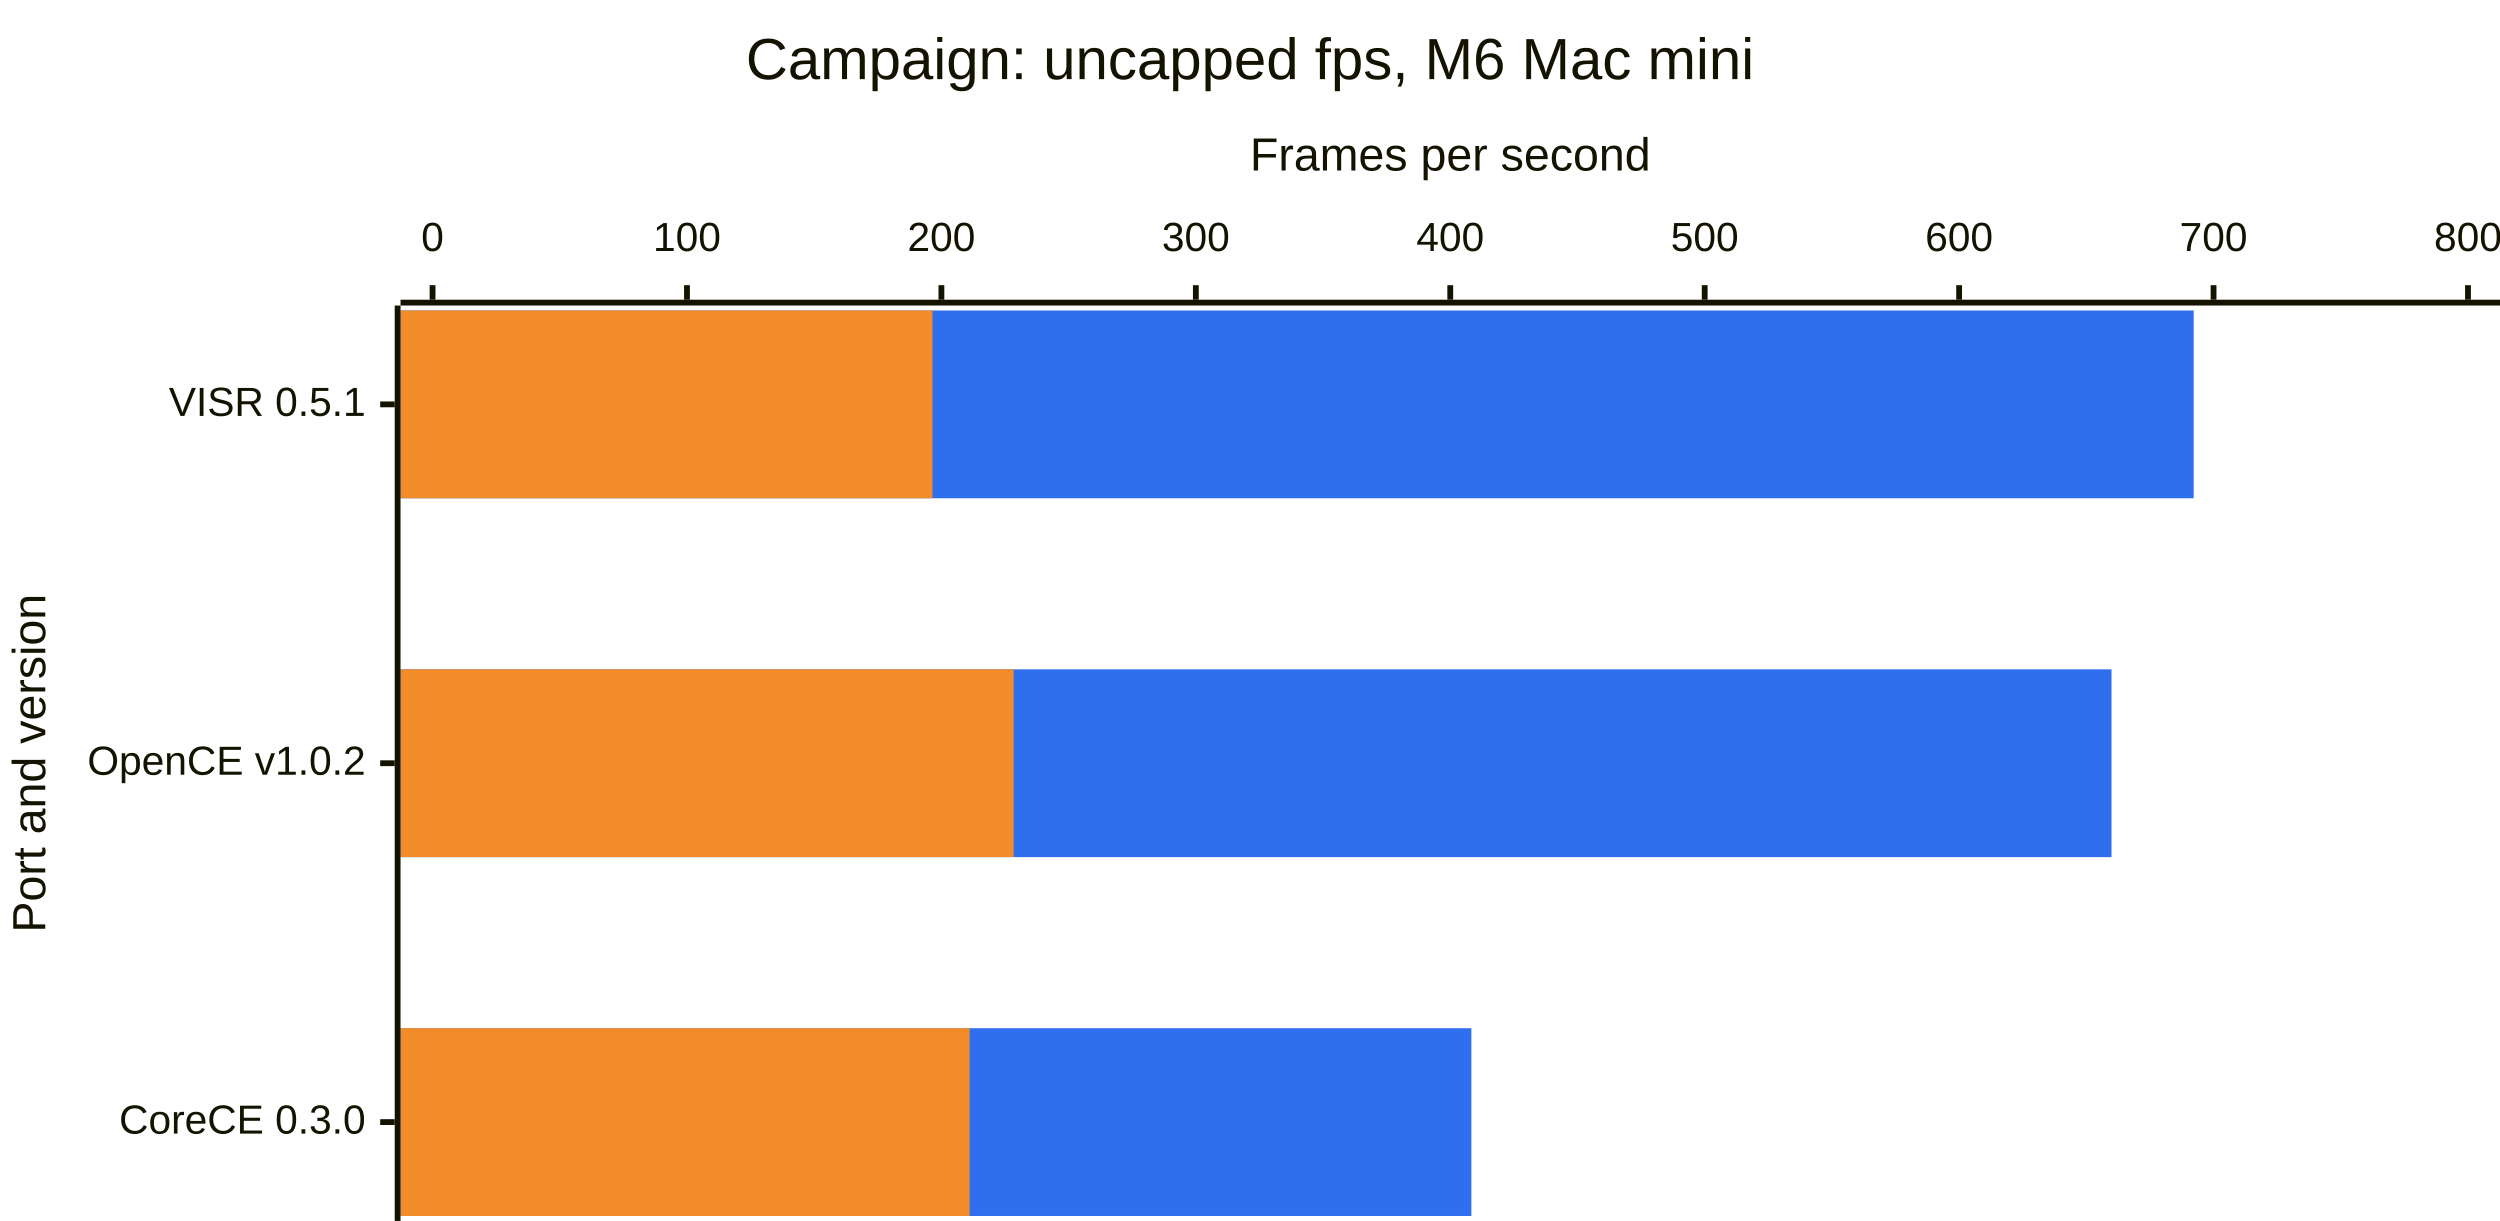
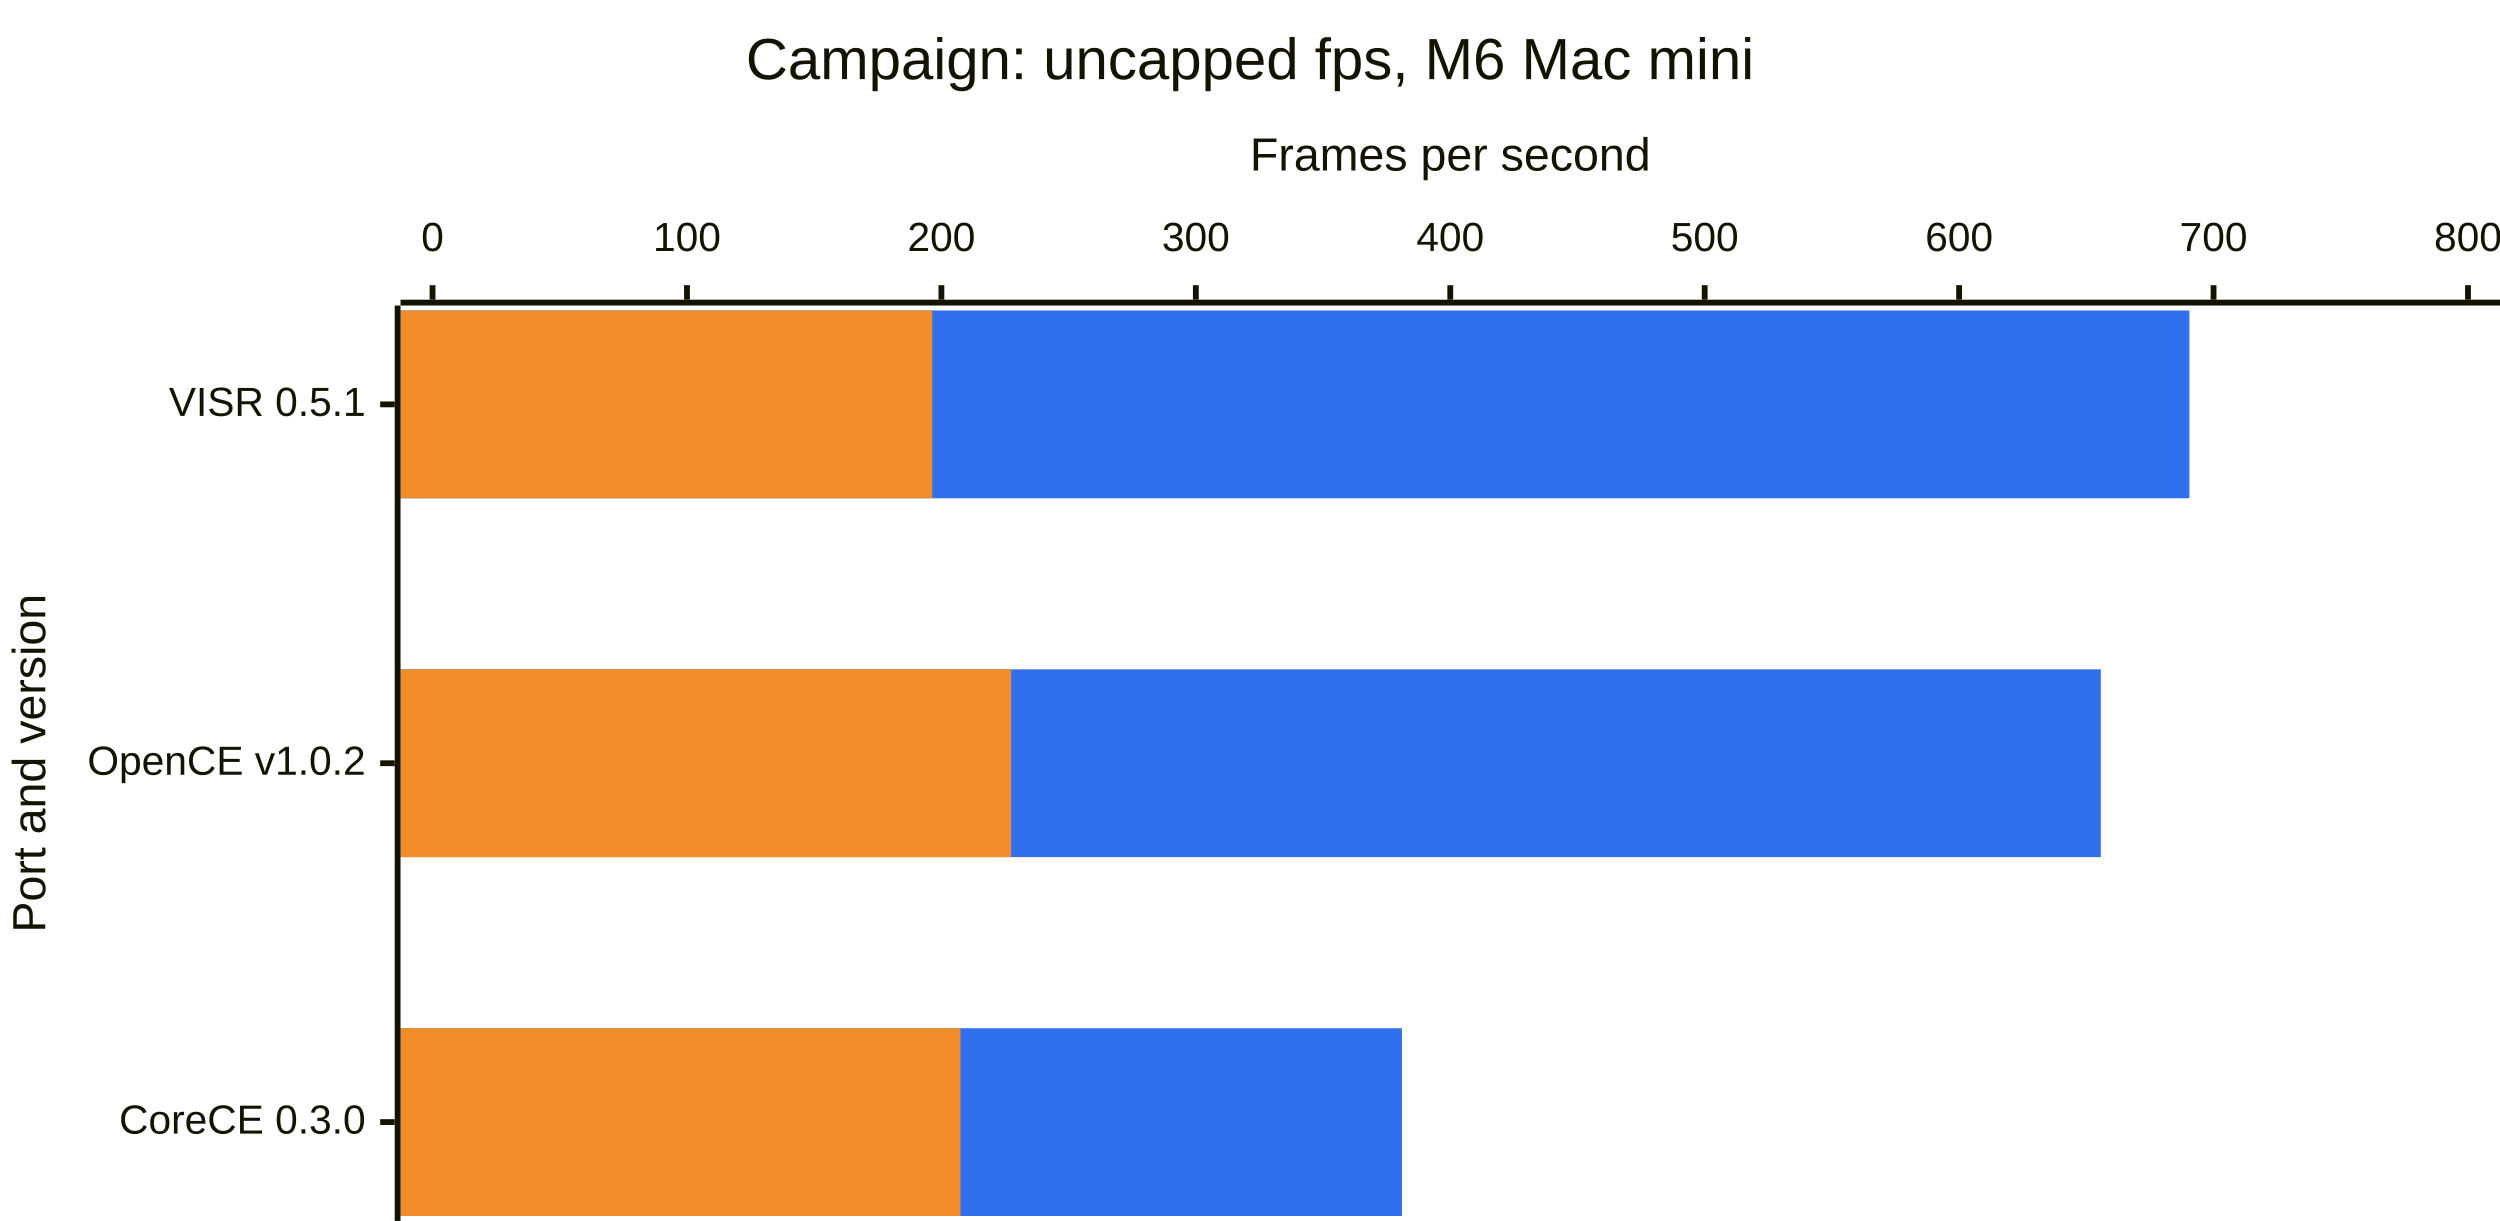
<svg xmlns="http://www.w3.org/2000/svg" id="static" width="100%" style="max-width: 860px;" viewBox="0 0 860 420" role="graphics-document document" aria-roledescription="xychart">
  <style>#static{font-family:"trebuchet ms",verdana,arial,sans-serif;font-size:16px;fill:#333;}@keyframes edge-animation-frame{from{stroke-dashoffset:0;}}@keyframes dash{to{stroke-dashoffset:0;}}#static .edge-animation-slow{stroke-dasharray:9,5!important;stroke-dashoffset:900;animation:dash 50s linear infinite;stroke-linecap:round;}#static .edge-animation-fast{stroke-dasharray:9,5!important;stroke-dashoffset:900;animation:dash 20s linear infinite;stroke-linecap:round;}#static .error-icon{fill:#552222;}#static .error-text{fill:#552222;stroke:#552222;}#static .edge-thickness-normal{stroke-width:1px;}#static .edge-thickness-thick{stroke-width:3.5px;}#static .edge-pattern-solid{stroke-dasharray:0;}#static .edge-thickness-invisible{stroke-width:0;fill:none;}#static .edge-pattern-dashed{stroke-dasharray:3;}#static .edge-pattern-dotted{stroke-dasharray:2;}#static .marker{fill:#333333;stroke:#333333;}#static .marker.cross{stroke:#333333;}#static svg{font-family:"trebuchet ms",verdana,arial,sans-serif;font-size:16px;}#static p{margin:0;}#static :root{--mermaid-font-family:"trebuchet ms",verdana,arial,sans-serif;}</style>
  <g />
  <g class="main">
    <rect width="860" height="420" class="background" fill="white" />
    <g class="chart-title">
      <text x="0" y="0" fill="#131300" font-size="20" dominant-baseline="middle" text-anchor="middle" transform="translate(430, 21.55078) rotate(0)">Campaign: uncapped fps, M6 Mac mini</text>
    </g>
    <g class="plot">
      <g class="bar-plot-0">
-         <rect x="137.781" y="106.802" width="616.853" height="64.6" fill="#2f6fed" stroke="#2f6fed" stroke-width="0" />
-         <rect x="137.781" y="230.251" width="588.583" height="64.6" fill="#2f6fed" stroke="#2f6fed" stroke-width="0" />
-         <rect x="137.781" y="353.7" width="368.374" height="64.6" fill="#2f6fed" stroke="#2f6fed" stroke-width="0" />
+         <rect x="137.781" y="106.802" width="615.365" height="64.6" fill="#2f6fed" stroke="#2f6fed" stroke-width="0" />
+         <rect x="137.781" y="230.251" width="584.907" height="64.6" fill="#2f6fed" stroke="#2f6fed" stroke-width="0" />
+         <rect x="137.781" y="353.7" width="344.48" height="64.6" fill="#2f6fed" stroke="#2f6fed" stroke-width="0" />
      </g>
      <g class="bar-plot-1">
-         <rect x="137.781" y="106.802" width="182.999" height="64.6" fill="#f28c28" stroke="#f28c28" stroke-width="0" />
-         <rect x="137.781" y="230.251" width="210.919" height="64.6" fill="#f28c28" stroke="#f28c28" stroke-width="0" />
-         <rect x="137.781" y="353.7" width="195.778" height="64.6" fill="#f28c28" stroke="#f28c28" stroke-width="0" />
+         <rect x="137.781" y="106.802" width="182.912" height="64.6" fill="#f28c28" stroke="#f28c28" stroke-width="0" />
+         <rect x="137.781" y="230.251" width="210.044" height="64.6" fill="#f28c28" stroke="#f28c28" stroke-width="0" />
+         <rect x="137.781" y="353.7" width="192.627" height="64.6" fill="#f28c28" stroke="#f28c28" stroke-width="0" />
      </g>
    </g>
    <g class="left-axis">
      <g class="axisl-line">
        <path d="M 136.781,105.102 L 136.781,420" fill="none" stroke="#131300" stroke-width="2" />
      </g>
      <g class="label">
        <text x="0" y="0" fill="#131300" font-size="14" dominant-baseline="middle" text-anchor="end" transform="translate(125.7813, 139.1016) rotate(0)">VISR 0.5.1</text>
        <text x="0" y="0" fill="#131300" font-size="14" dominant-baseline="middle" text-anchor="end" transform="translate(125.7813, 262.5508) rotate(0)">OpenCE v1.0.2</text>
        <text x="0" y="0" fill="#131300" font-size="14" dominant-baseline="middle" text-anchor="end" transform="translate(125.7813, 386) rotate(0)">CoreCE 0.3.0</text>
      </g>
      <g class="ticks">
        <path d="M 135.781,139.102 L 130.781,139.102" fill="none" stroke="#131300" stroke-width="2" />
        <path d="M 135.781,262.551 L 130.781,262.551" fill="none" stroke="#131300" stroke-width="2" />
        <path d="M 135.781,386 L 130.781,386" fill="none" stroke="#131300" stroke-width="2" />
      </g>
      <g class="title">
        <text x="0" y="0" fill="#131300" font-size="16" dominant-baseline="text-before-edge" text-anchor="middle" transform="translate(5, 262.5508) rotate(270)">Port and version</text>
      </g>
    </g>
    <g class="top-axis">
      <g class="axis-line">
        <path d="M 137.781,104.102 L 860,104.102" fill="none" stroke="#131300" stroke-width="2" />
      </g>
      <g class="label">
        <text x="0" y="0" fill="#131300" font-size="14" dominant-baseline="text-before-edge" text-anchor="middle" transform="translate(148.7969, 77.10156) rotate(0)">0</text>
        <text x="0" y="0" fill="#131300" font-size="14" dominant-baseline="text-before-edge" text-anchor="middle" transform="translate(236.3203, 77.10156) rotate(0)">100</text>
        <text x="0" y="0" fill="#131300" font-size="14" dominant-baseline="text-before-edge" text-anchor="middle" transform="translate(323.8438, 77.10156) rotate(0)">200</text>
        <text x="0" y="0" fill="#131300" font-size="14" dominant-baseline="text-before-edge" text-anchor="middle" transform="translate(411.3672, 77.10156) rotate(0)">300</text>
        <text x="0" y="0" fill="#131300" font-size="14" dominant-baseline="text-before-edge" text-anchor="middle" transform="translate(498.8906, 77.10156) rotate(0)">400</text>
        <text x="0" y="0" fill="#131300" font-size="14" dominant-baseline="text-before-edge" text-anchor="middle" transform="translate(586.4141, 77.10156) rotate(0)">500</text>
        <text x="0" y="0" fill="#131300" font-size="14" dominant-baseline="text-before-edge" text-anchor="middle" transform="translate(673.9375, 77.10156) rotate(0)">600</text>
        <text x="0" y="0" fill="#131300" font-size="14" dominant-baseline="text-before-edge" text-anchor="middle" transform="translate(761.4609, 77.10156) rotate(0)">700</text>
        <text x="0" y="0" fill="#131300" font-size="14" dominant-baseline="text-before-edge" text-anchor="middle" transform="translate(848.9844, 77.10156) rotate(0)">800</text>
      </g>
      <g class="ticks">
        <path d="M 148.797,103.102 L 148.797,98.102" fill="none" stroke="#131300" stroke-width="2" />
        <path d="M 236.32,103.102 L 236.32,98.102" fill="none" stroke="#131300" stroke-width="2" />
        <path d="M 323.844,103.102 L 323.844,98.102" fill="none" stroke="#131300" stroke-width="2" />
        <path d="M 411.367,103.102 L 411.367,98.102" fill="none" stroke="#131300" stroke-width="2" />
        <path d="M 498.891,103.102 L 498.891,98.102" fill="none" stroke="#131300" stroke-width="2" />
        <path d="M 586.414,103.102 L 586.414,98.102" fill="none" stroke="#131300" stroke-width="2" />
        <path d="M 673.938,103.102 L 673.938,98.102" fill="none" stroke="#131300" stroke-width="2" />
        <path d="M 761.461,103.102 L 761.461,98.102" fill="none" stroke="#131300" stroke-width="2" />
        <path d="M 848.984,103.102 L 848.984,98.102" fill="none" stroke="#131300" stroke-width="2" />
      </g>
      <g class="title">
        <text x="0" y="0" fill="#131300" font-size="16" dominant-baseline="text-before-edge" text-anchor="middle" transform="translate(498.8906, 48.10156) rotate(0)">Frames per second</text>
      </g>
    </g>
  </g>
  <g class="mermaid-tmp-group" />
</svg>
